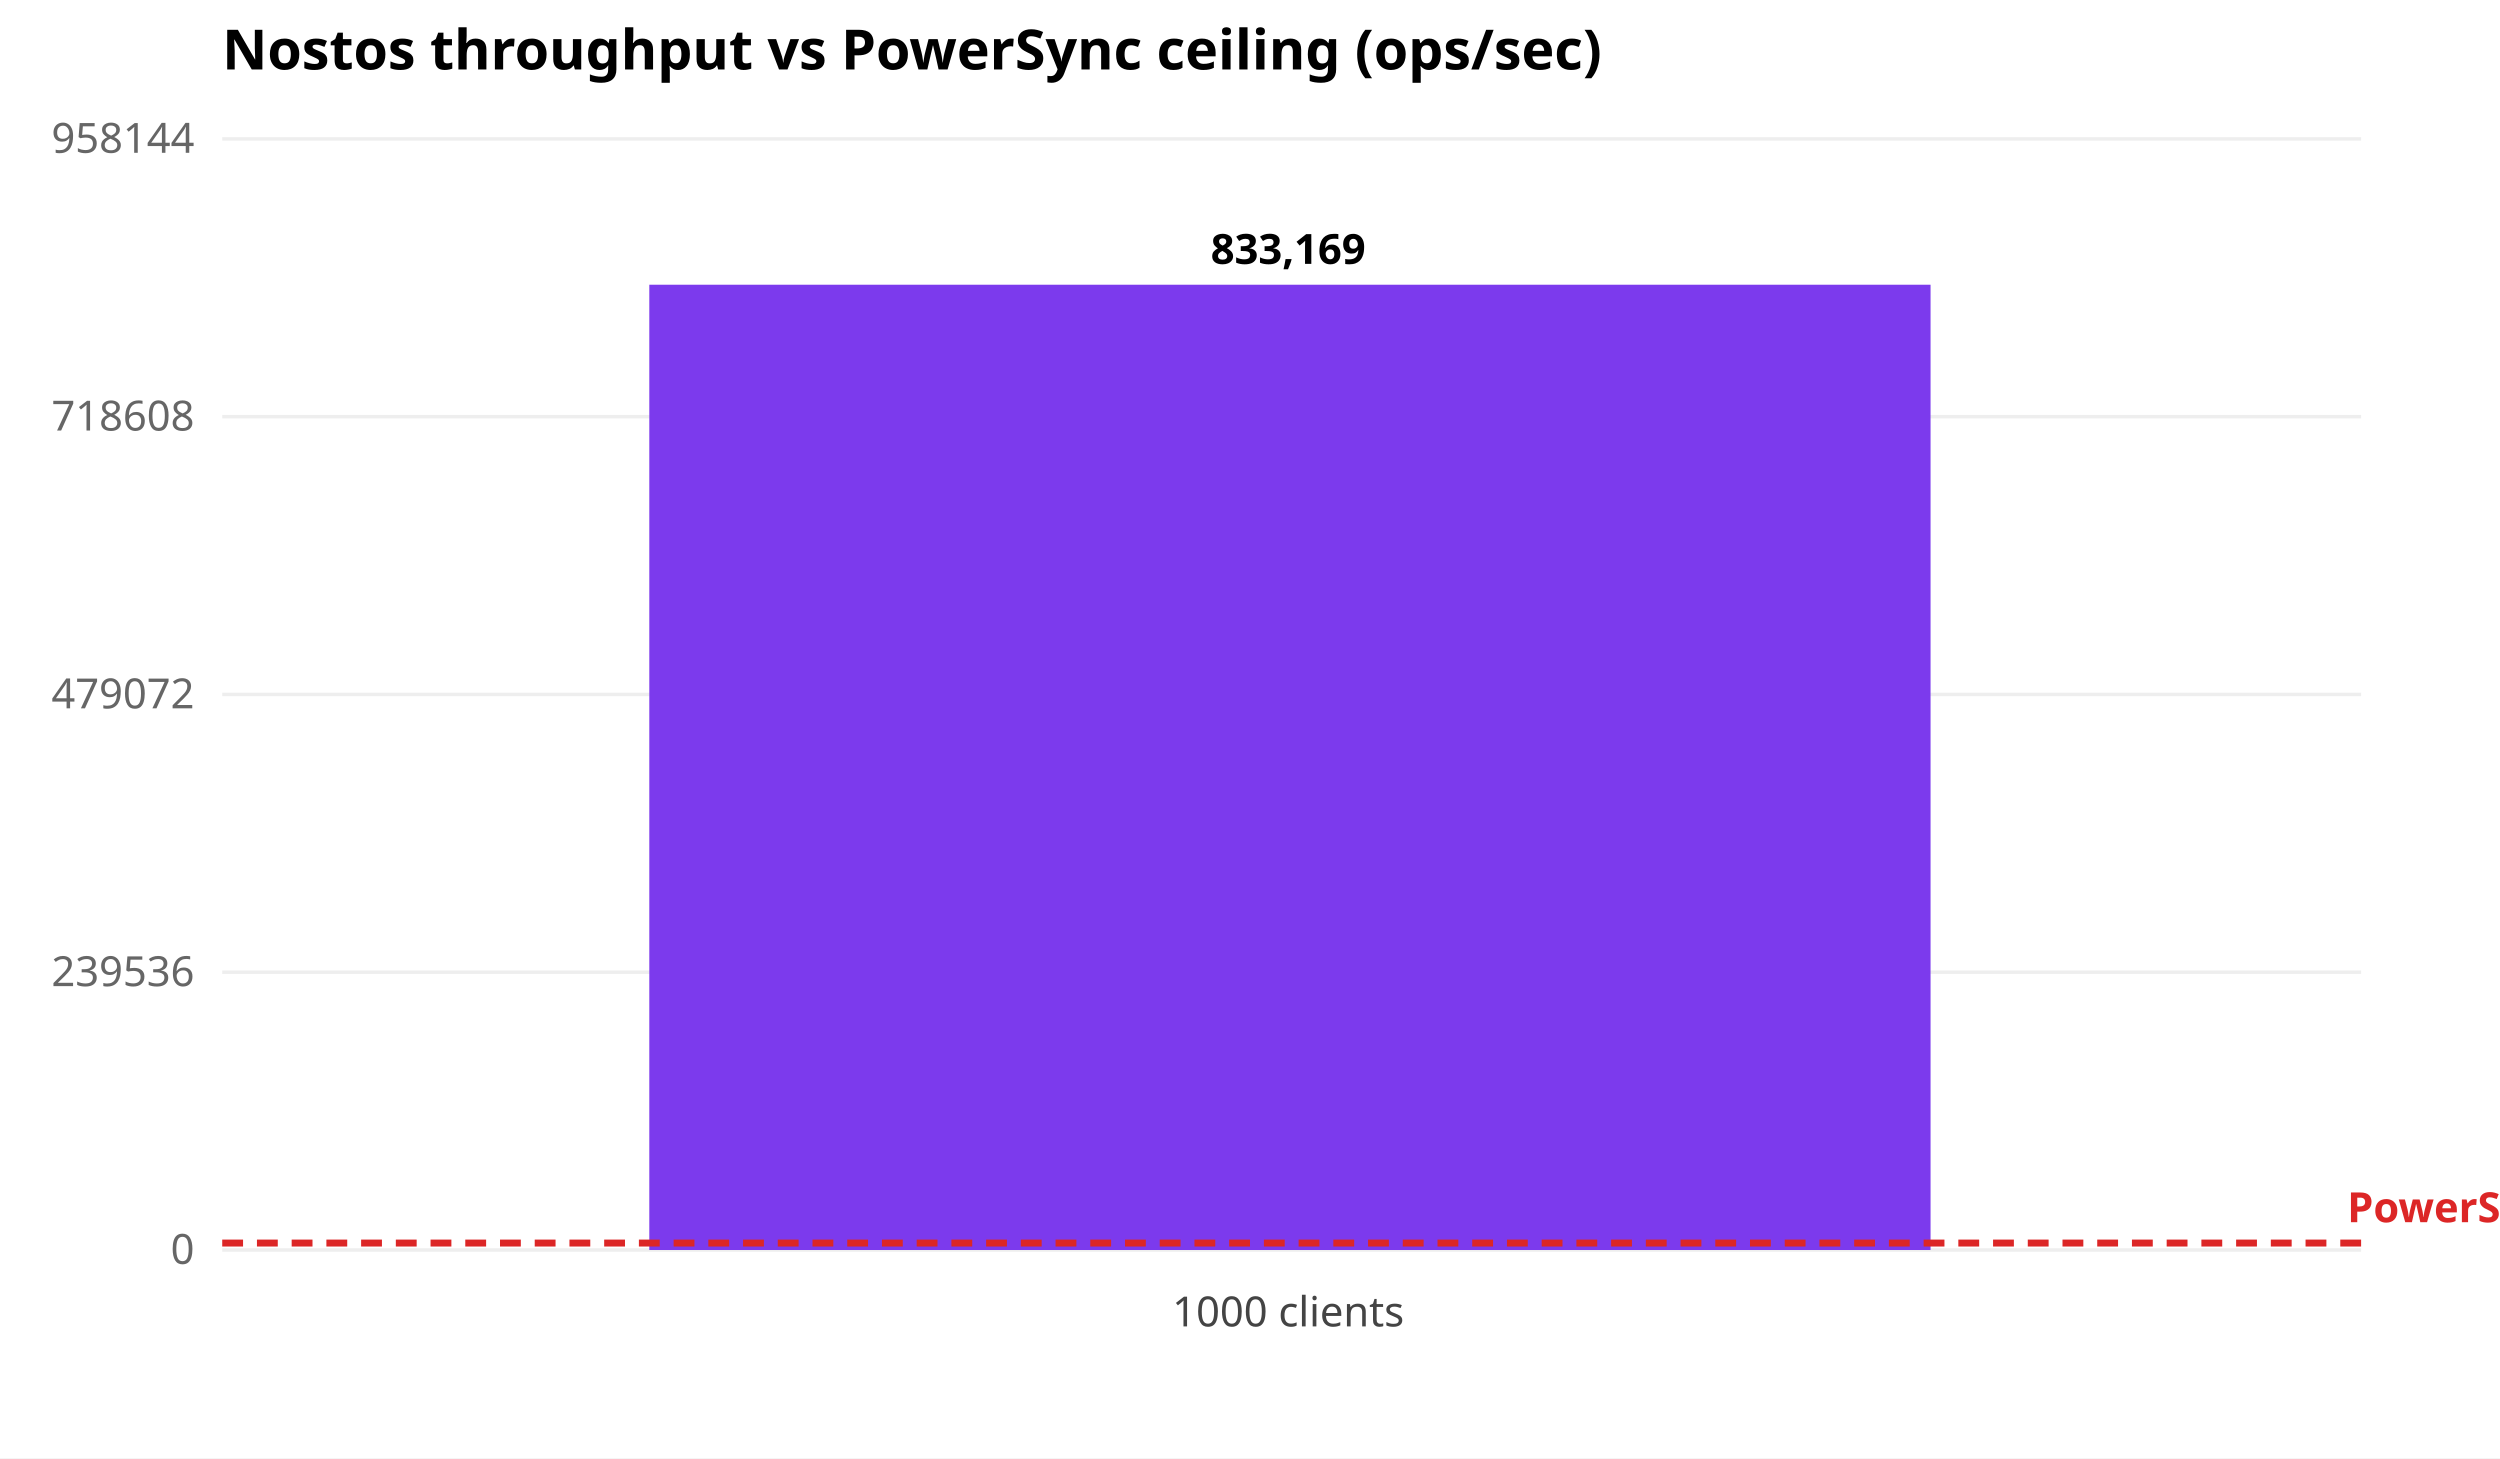
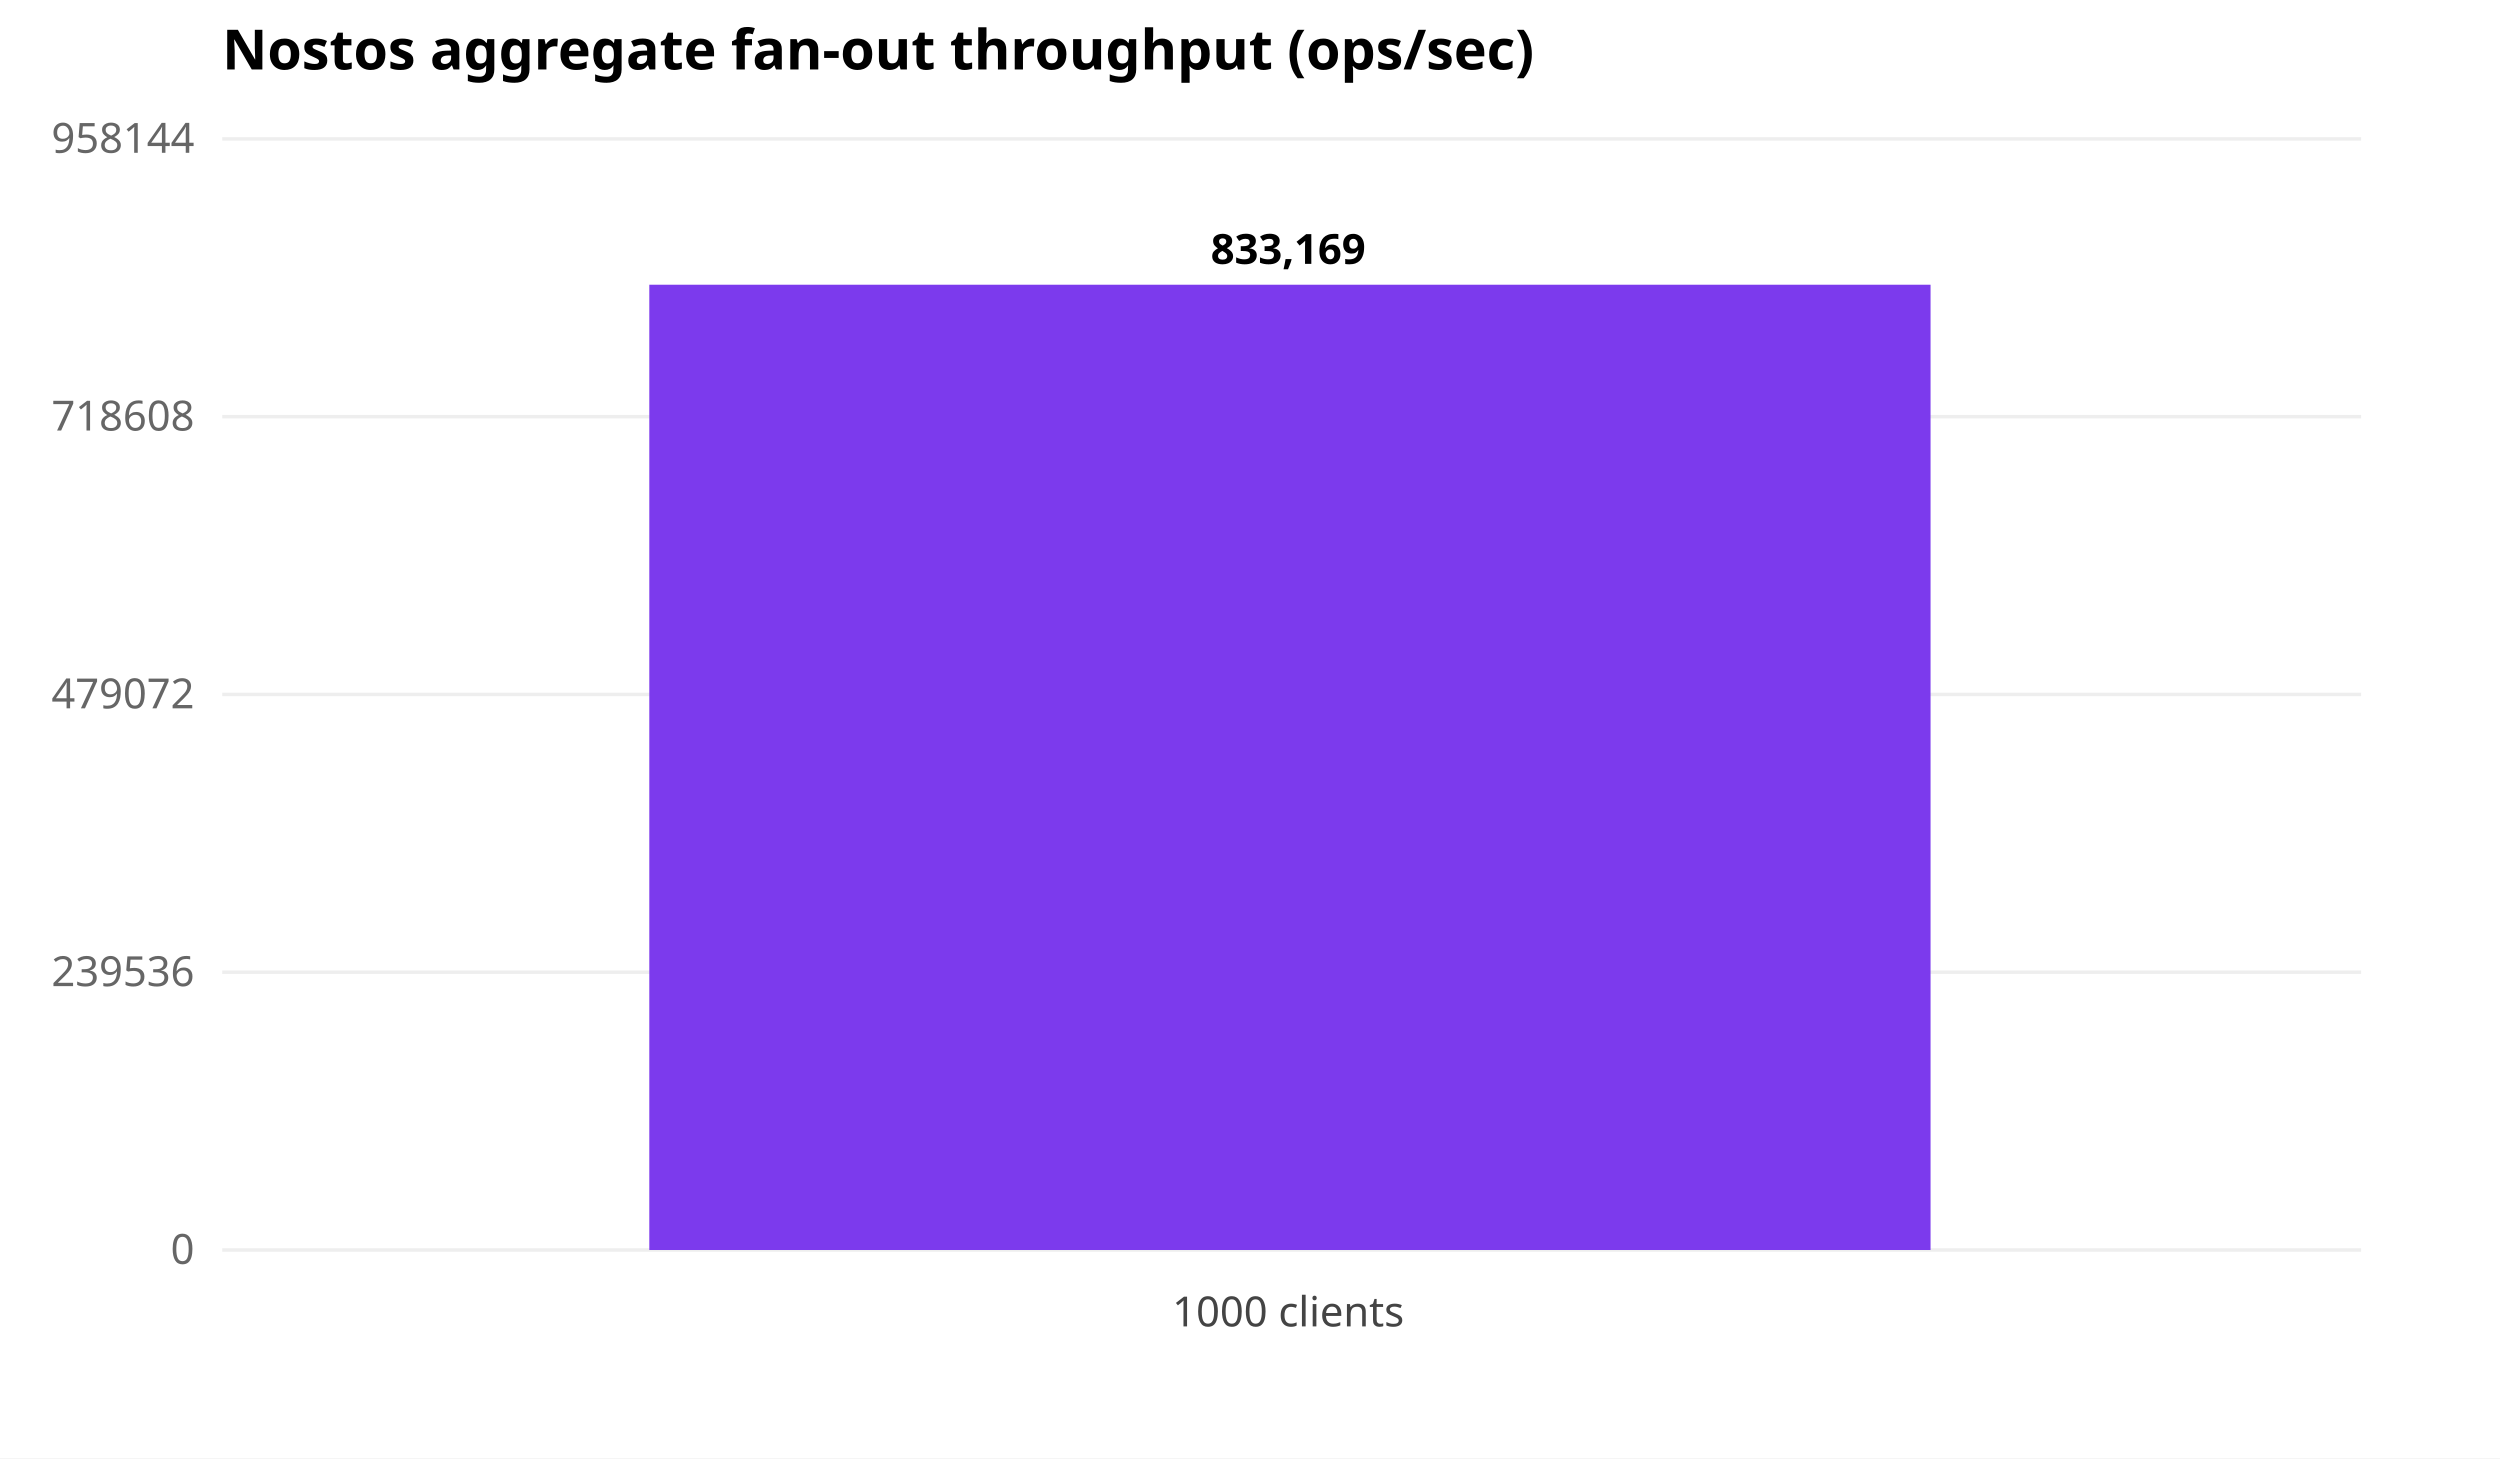
<svg xmlns="http://www.w3.org/2000/svg" width="720" height="420" font-family="sans-serif" font-size="12">
  <rect width="100%" height="100%" fill="white" />
-   <text x="64" y="20" font-size="16" font-weight="bold">Nostos throughput vs PowerSync ceiling (ops/sec)</text>
+   <text x="64" y="20" font-size="16" font-weight="bold">Nostos aggregate fan-out throughput (ops/sec)</text>
  <line x1="64" y1="360" x2="680" y2="360" stroke="#eee" />
  <text x="56" y="364" text-anchor="end" fill="#666">0</text>
  <line x1="64" y1="280" x2="680" y2="280" stroke="#eee" />
  <text x="56" y="284" text-anchor="end" fill="#666">239536</text>
  <line x1="64" y1="200" x2="680" y2="200" stroke="#eee" />
  <text x="56" y="204" text-anchor="end" fill="#666">479072</text>
  <line x1="64" y1="120" x2="680" y2="120" stroke="#eee" />
  <text x="56" y="124" text-anchor="end" fill="#666">718608</text>
  <line x1="64" y1="40" x2="680" y2="40" stroke="#eee" />
  <text x="56" y="44" text-anchor="end" fill="#666">958144</text>
  <rect x="187" y="82" width="369" height="278" fill="#7c3aed" />
  <text x="371" y="76" text-anchor="middle" font-weight="bold">833,169</text>
  <text x="371" y="382" text-anchor="middle" fill="#444">1000 clients</text>
-   <line x1="64" y1="358" x2="680" y2="358" stroke="#dc2626" stroke-width="2" stroke-dasharray="6,4" />
-   <text x="676" y="352" fill="#dc2626" font-weight="bold">PowerSync ceiling ~4000 ops/sec</text>
</svg>
